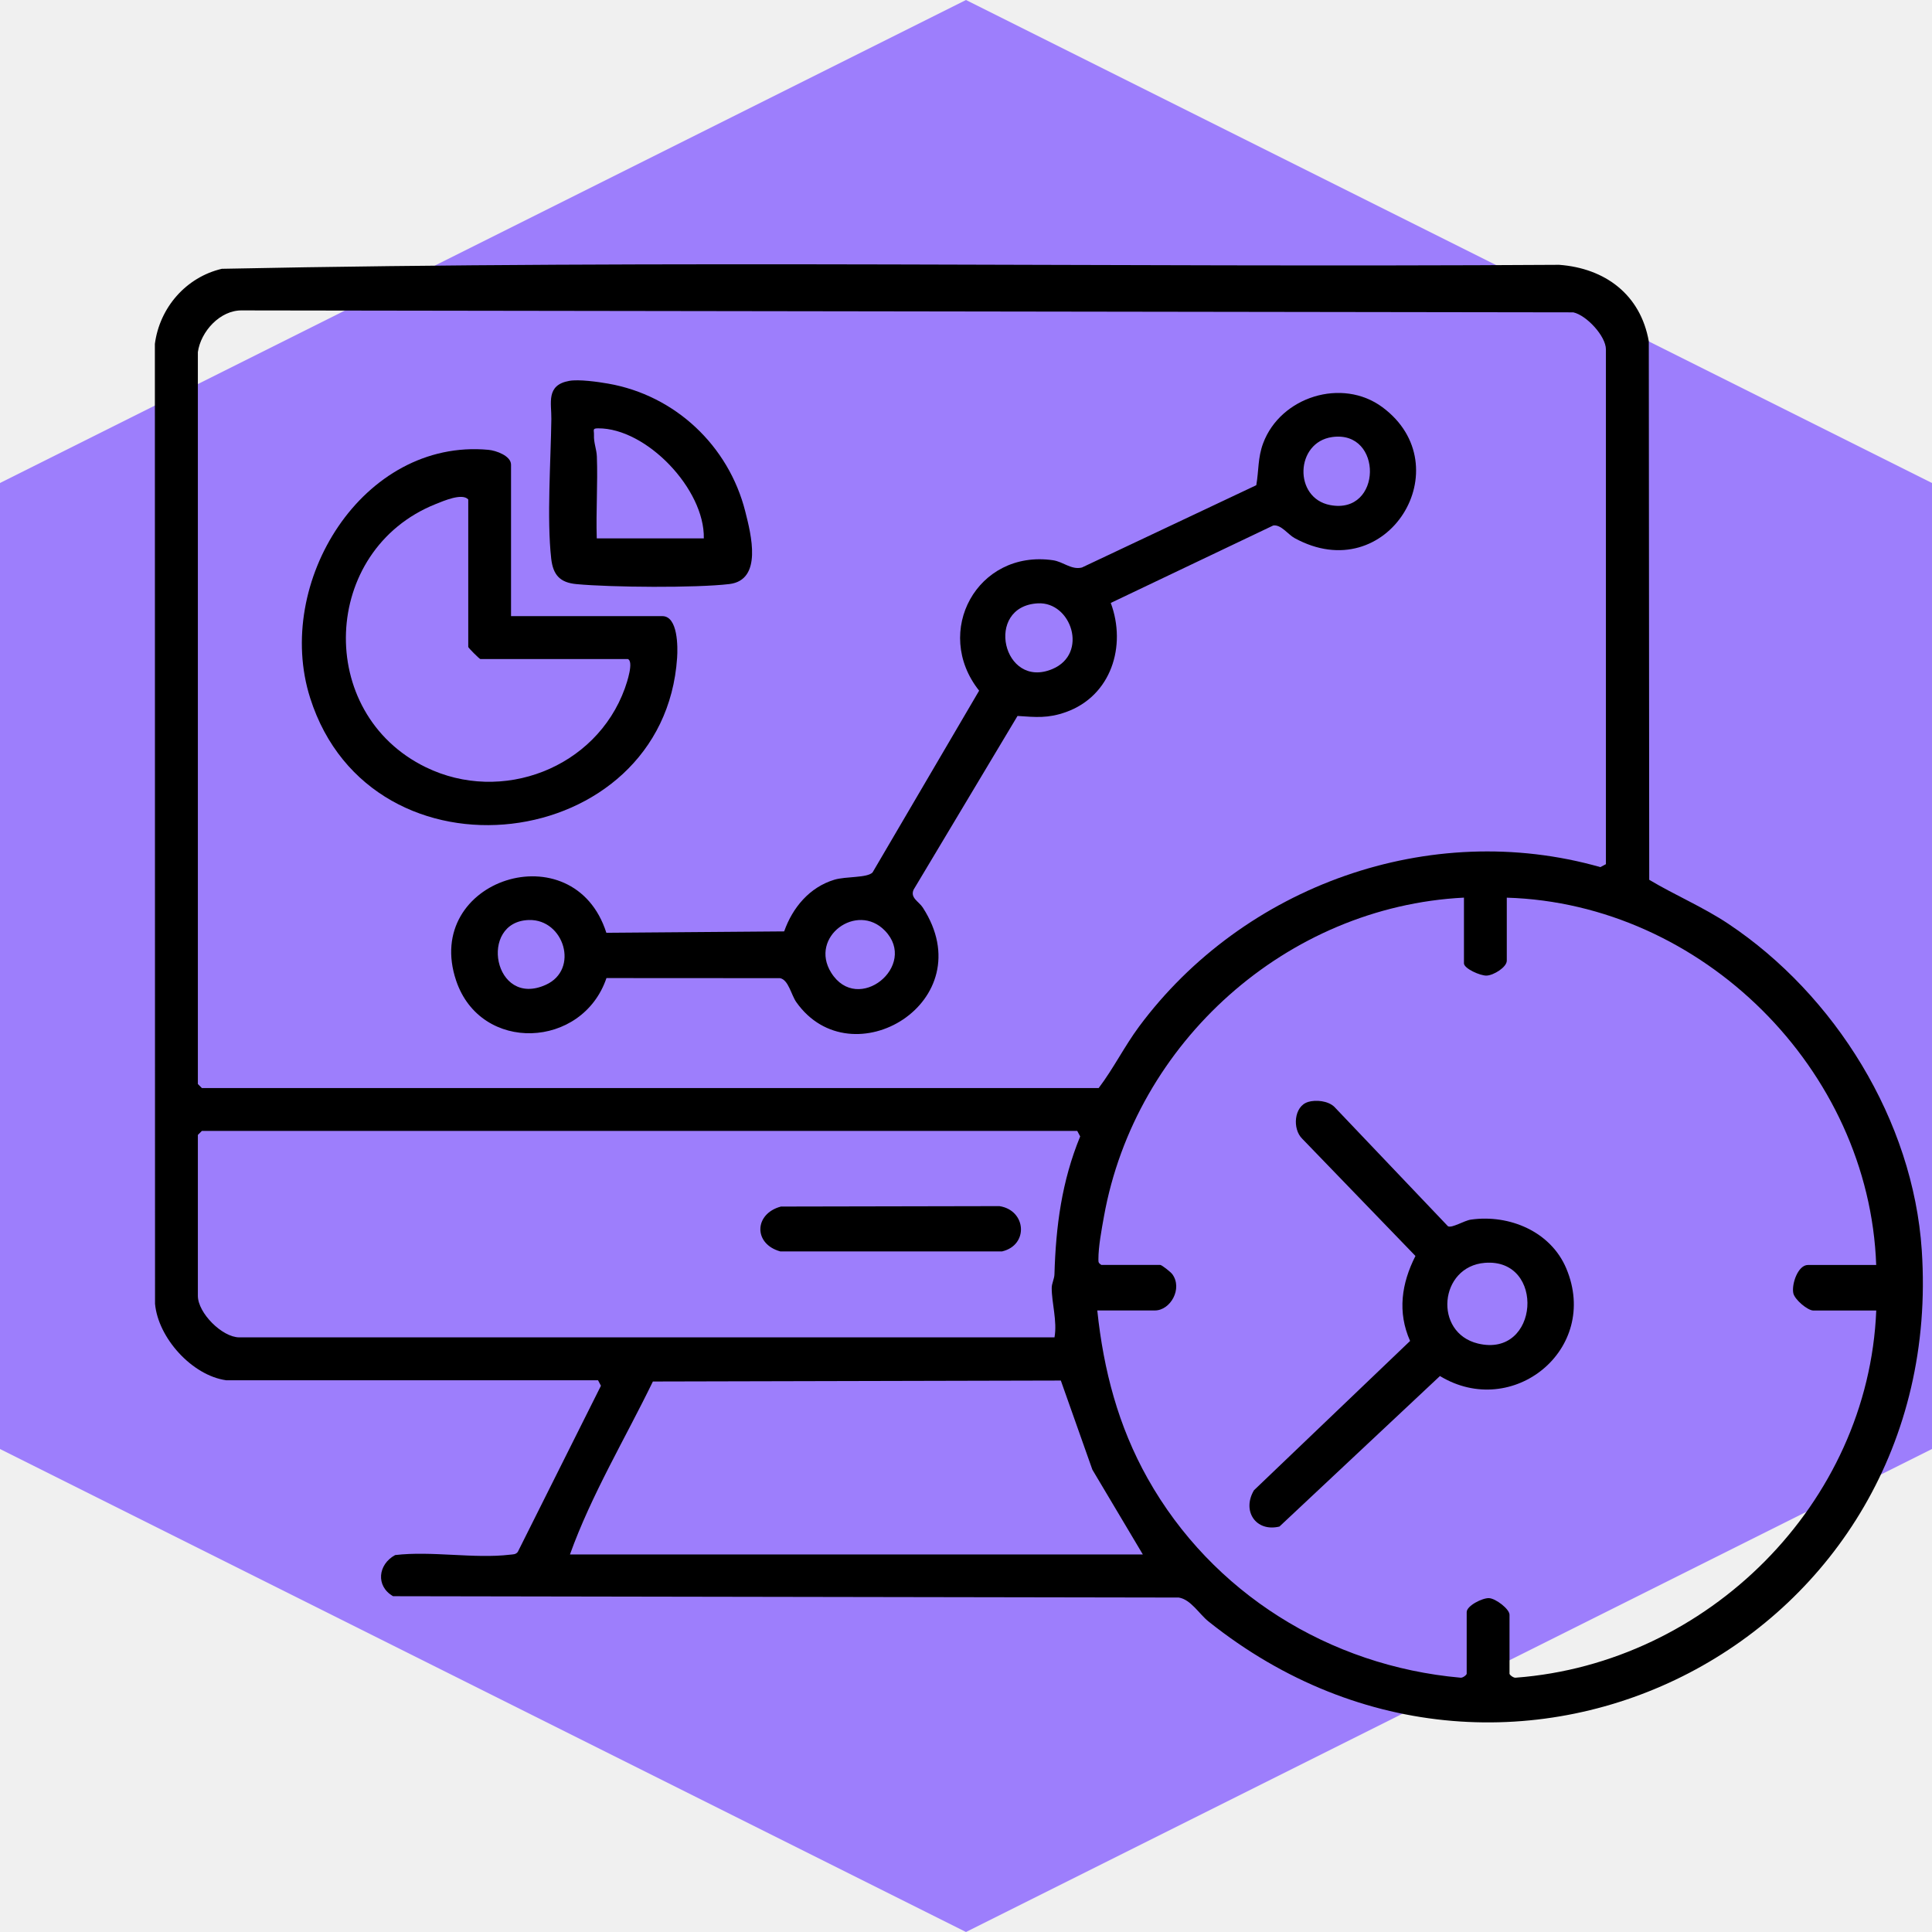
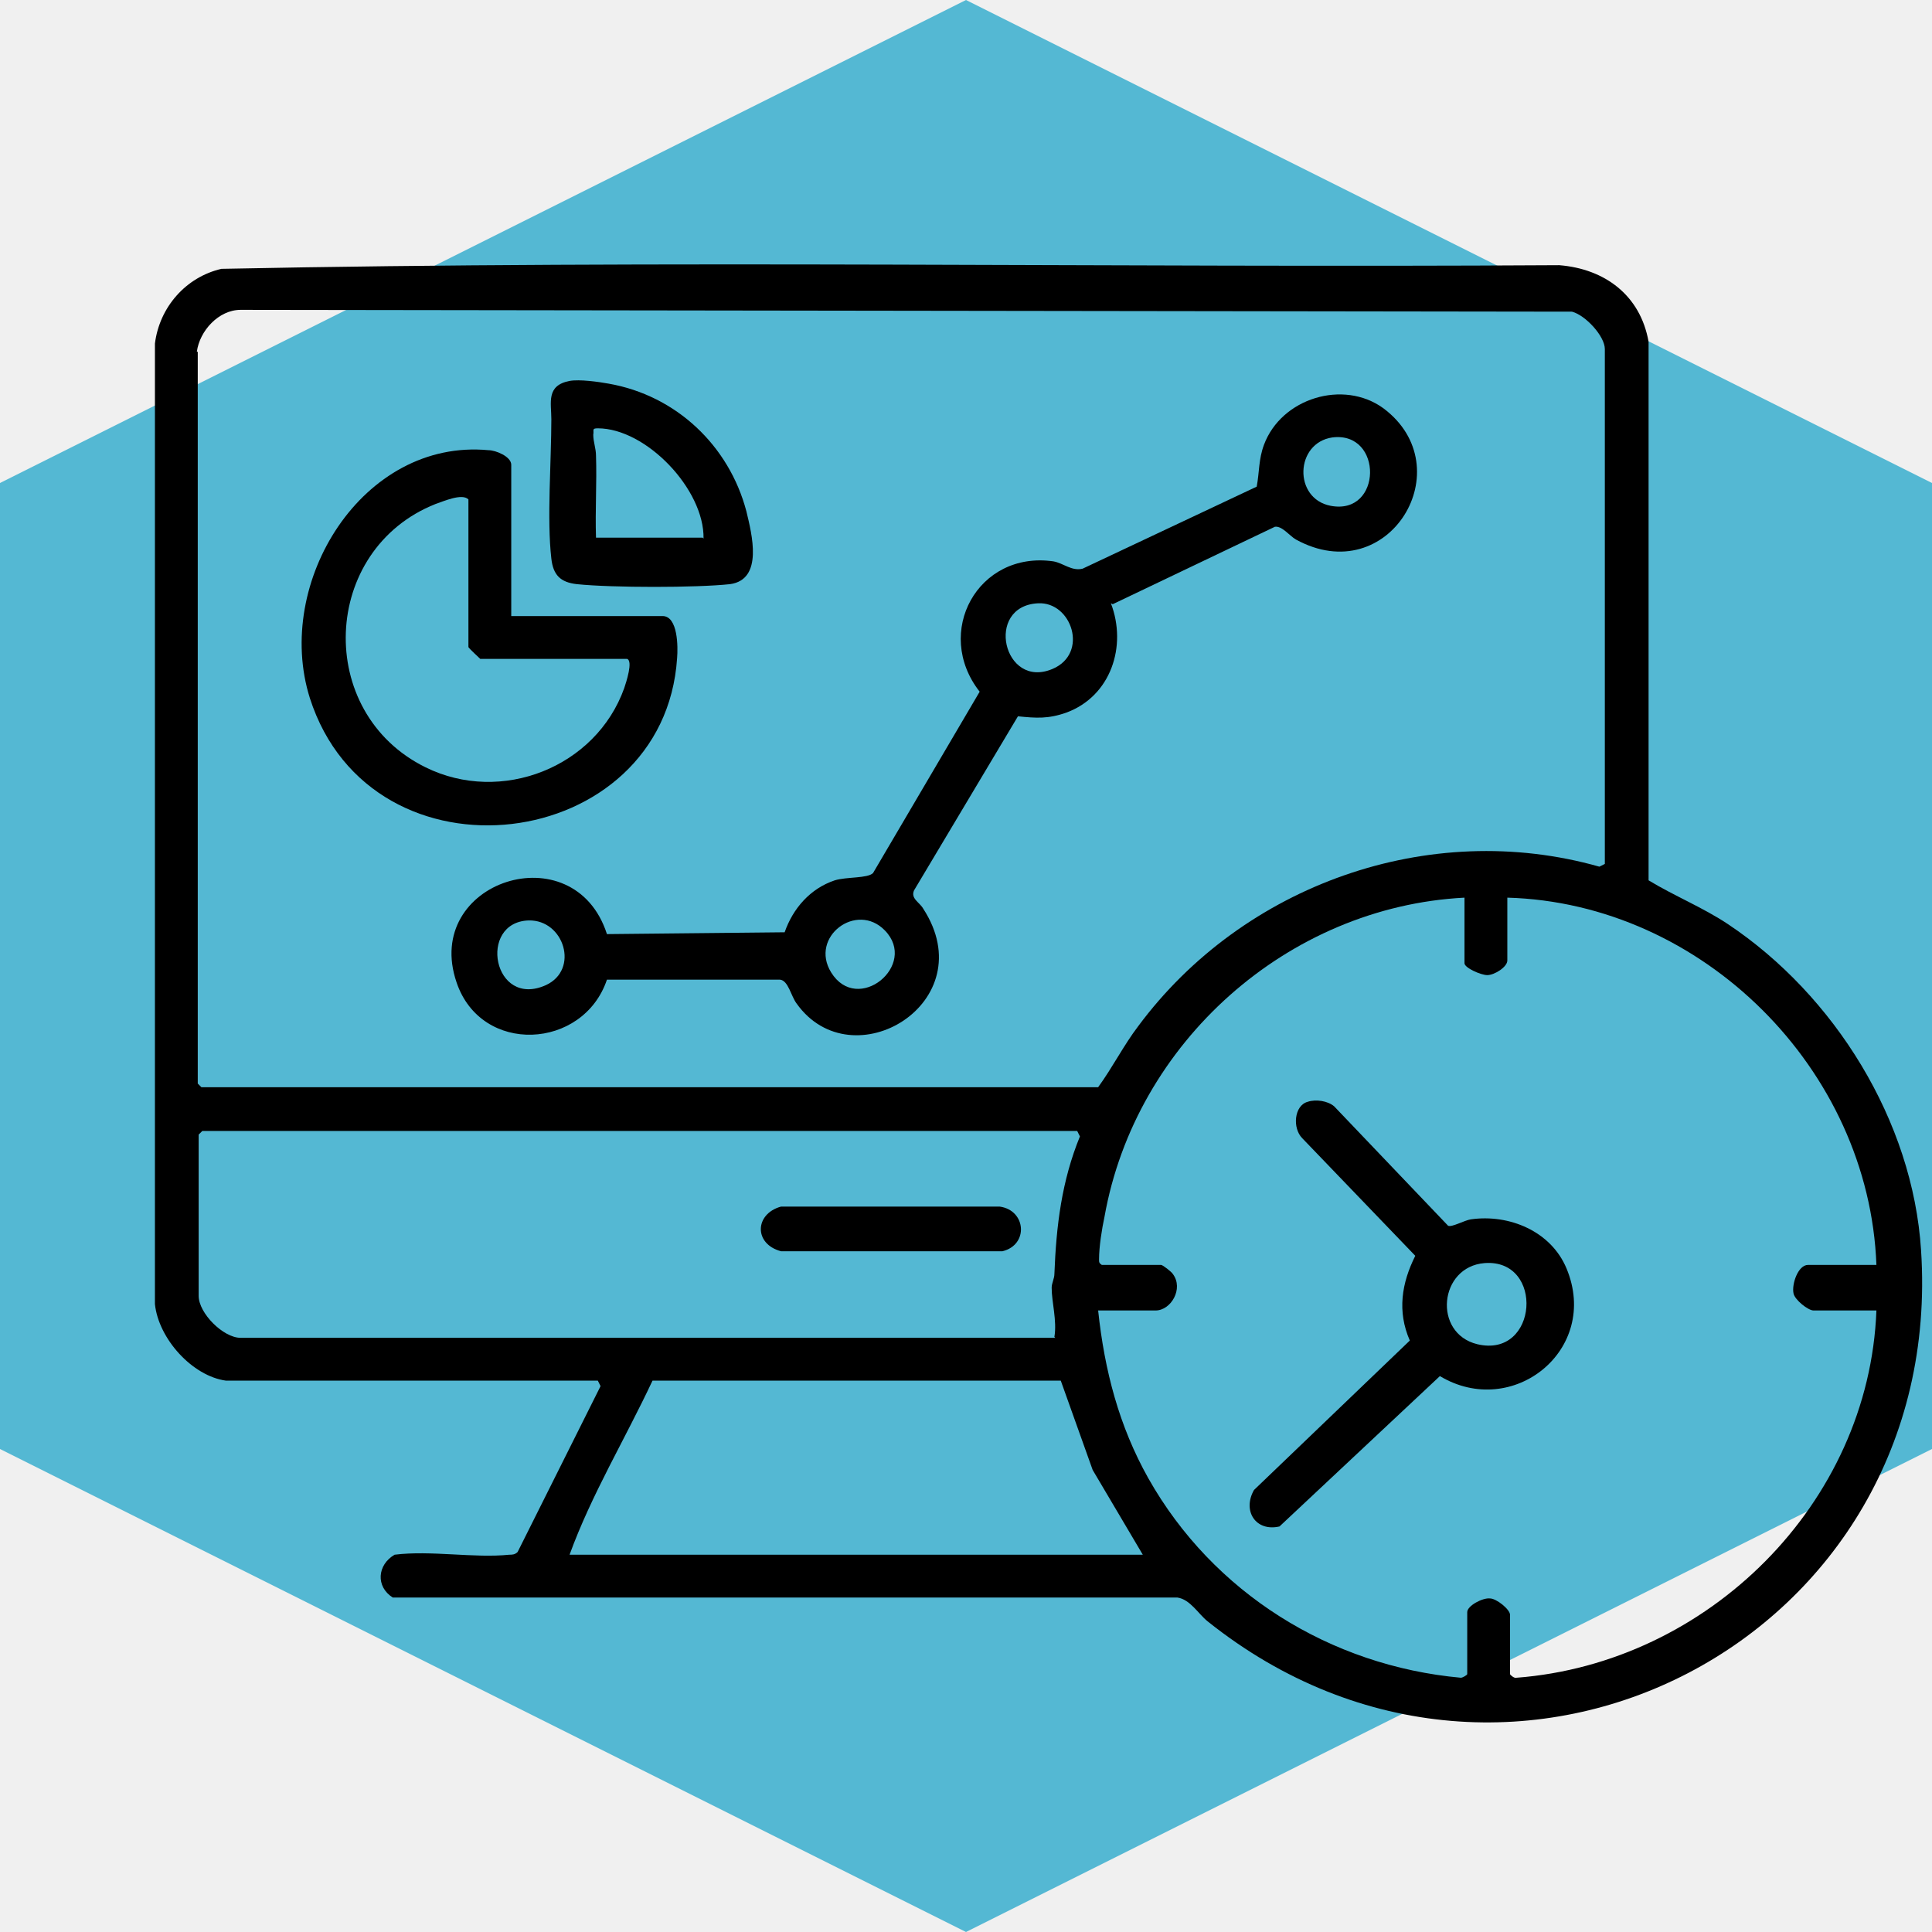
- <svg xmlns="http://www.w3.org/2000/svg" width="212" height="212" viewBox="0 0 212 212" fill="none">
-   <path d="M0 159V53L106 0L212 53V159L106 212L0 159Z" fill="#9D7EFC" />
-   <g clip-path="url(#clip0_2546_1154)">
-     <path d="M24.794 151.453C21.071 150.922 17.353 146.815 17.012 143.068L16.994 37.739C17.518 33.744 20.418 30.42 24.341 29.495C73.188 28.499 122.188 29.365 171.094 29.059C176.141 29.436 180.018 32.329 180.924 37.456L180.971 96.54C183.753 98.208 186.888 99.528 189.653 101.372C201.359 109.18 209.929 122.951 210.877 137.187C213.718 179.808 166.076 204.674 132.606 177.922C131.588 177.109 130.676 175.512 129.347 175.3L43.135 175.153C41.212 174.057 41.465 171.664 43.359 170.639C47.335 170.162 52.071 171.063 55.947 170.598C56.271 170.556 56.588 170.598 56.818 170.291L65.941 152.06L65.624 151.459H24.794V151.453ZM21.712 38.634V118.95L22.153 119.392H120.559C122.188 117.241 123.382 114.819 124.988 112.65C136.465 97.189 156.888 89.823 175.612 95.15L176.218 94.826V38.34C176.218 36.89 174.1 34.598 172.641 34.274L26.547 34.062C24.147 34.026 22.029 36.377 21.712 38.634ZM160.653 98.497C141.206 99.469 124.565 114.371 121.135 133.498C120.882 134.907 120.524 136.804 120.529 138.201C120.529 138.542 120.547 138.584 120.847 138.802H127.312C127.488 138.802 128.465 139.579 128.641 139.821C129.794 141.394 128.441 143.798 126.724 143.798H120.406C121.094 150.351 122.706 156.485 125.935 162.236C132.994 174.799 145.894 182.813 160.235 184.092C160.482 184.156 160.941 183.791 160.941 183.661V176.897C160.941 176.201 162.671 175.329 163.394 175.365C164.118 175.4 165.641 176.555 165.641 177.191V183.661C165.641 183.785 166.1 184.156 166.347 184.092C187.341 182.512 205.029 165.023 205.882 143.804H198.976C198.359 143.804 196.912 142.602 196.777 141.883C196.588 140.87 197.3 138.807 198.388 138.807H205.877C205.118 117.341 186.776 99.139 165.341 98.502V105.414C165.341 106.133 163.9 107.023 163.129 107.053C162.429 107.082 160.641 106.275 160.641 105.709V98.502L160.653 98.497ZM115.712 146.745C116.029 144.977 115.394 142.932 115.406 141.318C115.406 140.834 115.694 140.328 115.706 139.827C115.859 134.547 116.506 129.633 118.529 124.701L118.206 124.094H22.153L21.712 124.536V142.19C21.712 144.075 24.382 146.751 26.265 146.751H115.712V146.745ZM125.406 170.574L119.865 161.264L116.406 151.488L71.641 151.594C68.606 157.852 64.906 163.992 62.541 170.574H125.4H125.406Z" fill="black" />
-     <path d="M121.883 66.153C123.647 70.896 121.924 76.37 116.965 78.138C114.994 78.839 113.677 78.698 111.653 78.562L100.253 97.619C99.847 98.526 100.824 98.915 101.259 99.587C107.941 109.905 93.442 118.549 87.377 109.963C86.818 109.168 86.518 107.506 85.594 107.335L66.547 107.324C63.918 115.084 52.765 115.603 50.059 107.624C46.289 96.487 62.965 91.16 66.536 102.356L86.047 102.203C86.965 99.599 88.824 97.359 91.553 96.534C92.818 96.151 95.147 96.352 95.747 95.733L107.441 75.787C102.318 69.335 107.23 60.283 115.536 61.474C116.683 61.639 117.553 62.558 118.718 62.275L137.853 53.242C138.136 51.627 138.012 50.231 138.606 48.64C140.512 43.537 147.271 41.41 151.689 44.68C160.424 51.144 152.259 64.644 142.047 59.04C141.336 58.651 140.583 57.544 139.718 57.661L121.877 66.164L121.883 66.153ZM146.194 47.956C142.124 48.516 141.912 54.656 145.959 55.422C151.694 56.512 151.783 47.184 146.194 47.956ZM113.877 66.206C107.965 66.53 110.036 75.71 115.483 73.412C119.465 71.733 117.559 65.999 113.877 66.206ZM58.036 100.954C52.459 101.113 54.165 110.665 59.9 108.06C63.589 106.387 61.894 100.842 58.036 100.954ZM97.106 102.126C94.036 98.95 88.765 102.81 91.2 106.723C94.124 111.419 100.806 105.957 97.106 102.126Z" fill="black" />
-     <path d="M56.082 67.608H72.676C74.4 67.608 74.382 71.008 74.3 72.181C72.859 93.7 40.764 97.742 34.035 76.594C30.012 63.937 39.8 48.092 53.594 49.359C54.435 49.435 56.076 50.019 56.076 50.991V67.614L56.082 67.608ZM68.859 72.316H52.706C52.611 72.316 51.382 71.085 51.382 70.99V54.809C50.729 54.067 48.676 54.963 47.782 55.322C35.212 60.372 34.529 78.25 46.723 84.189C55.065 88.255 65.406 84.278 68.564 75.539C68.788 74.921 69.594 72.516 68.865 72.31L68.859 72.316Z" fill="black" />
-     <path d="M62.465 41.793C63.518 41.604 65.624 41.899 66.724 42.093C74.077 43.372 79.959 48.905 81.782 56.135C82.418 58.645 83.706 63.654 80.024 64.09C76.341 64.526 67.118 64.455 63.259 64.096C61.465 63.931 60.688 63.112 60.483 61.285C59.994 56.942 60.441 50.537 60.5 45.976C60.524 44.226 59.883 42.252 62.465 41.793ZM77.23 59.075C77.347 53.678 70.93 46.966 65.63 47.002C64.959 47.002 65.2 47.19 65.177 47.75C65.141 48.581 65.465 49.294 65.494 50.089C65.606 53.071 65.388 56.088 65.483 59.075H77.23Z" fill="black" />
-     <path d="M143.53 120.918C144.412 120.658 145.712 120.794 146.406 121.442L158.888 134.559C159.324 134.789 160.677 133.928 161.412 133.828C165.624 133.233 170.165 135.136 171.871 139.191C175.6 148.065 165.971 155.825 158.006 150.993L140.394 167.51C137.8 168.135 136.253 165.795 137.6 163.527L154.73 147.145C153.324 143.975 153.788 140.835 155.318 137.818L142.9 124.96C141.788 123.882 141.988 121.383 143.53 120.924V120.918ZM162.941 138.572C157.924 138.967 157.265 146.238 162.177 147.428C168.918 149.06 169.624 138.047 162.941 138.572Z" fill="black" />
-     <path d="M85.67 132.396L109.67 132.349C112.617 132.803 112.906 136.621 109.965 137.317H85.618C82.659 136.497 82.741 133.198 85.67 132.402V132.396Z" fill="black" />
-   </g>
+ <svg xmlns="http://www.w3.org/2000/svg" id="Layer_1" version="1.1" viewBox="0 0 212 212">
  <defs>
-     <clipPath id="clip0_2546_1154">
-       <rect width="194" height="160" fill="white" transform="translate(17 29)" />
+     <style>
+       .st0 {
+         fill: none;
+       }
+ 
+       .st1 {
+         fill: #54b8d3;
+       }
+ 
+       .st2 {
+         clip-path: url(#clippath);
+       }
+     </style>
+     <clipPath id="clippath">
+       <rect class="st0" x="17" y="29" width="194" height="160" />
    </clipPath>
  </defs>
+   <path class="st1" d="M0,159V53L106,0l106,53v106l-106,53L0,159Z" />
+   <g class="st2">
+     <g>
+       <path d="M24.8,151.5c-3.7-.5-7.4-4.6-7.8-8.4V37.7c.5-4,3.4-7.3,7.3-8.2,48.8-1,97.8-.1,146.8-.4,5,.4,8.9,3.3,9.8,8.4v59.1c2.8,1.7,6,3,8.7,4.8,11.7,7.8,20.3,21.6,21.2,35.8,2.8,42.6-44.8,67.5-78.3,40.7-1-.8-1.9-2.4-3.3-2.6H43.1c-1.9-1.2-1.7-3.6.2-4.7,4-.5,8.7.4,12.6,0,.3,0,.6,0,.9-.3l9.1-18.2-.3-.6H24.8ZM21.7,38.6v80.3l.4.4h98.4c1.6-2.2,2.8-4.6,4.4-6.7,11.5-15.5,31.9-22.8,50.6-17.5l.6-.3v-56.5c0-1.4-2.1-3.7-3.6-4.1l-146.1-.2c-2.4,0-4.5,2.3-4.8,4.6ZM160.7,98.5c-19.4,1-36.1,15.9-39.5,35-.3,1.4-.6,3.3-.6,4.7,0,.3,0,.4.3.6h6.5c.2,0,1.2.8,1.3,1,1.2,1.6-.2,4-1.9,4h-6.3c.7,6.6,2.3,12.7,5.5,18.4,7.1,12.6,20,20.6,34.3,21.9.2,0,.7-.3.7-.4v-6.8c0-.7,1.7-1.6,2.5-1.5.7,0,2.2,1.2,2.2,1.8v6.5c0,.1.5.5.7.4,21-1.6,38.7-19.1,39.5-40.3h-6.9c-.6,0-2.1-1.2-2.2-1.9-.2-1,.5-3.1,1.6-3.1h7.5c-.8-21.5-19.1-39.7-40.5-40.3v6.9c0,.7-1.4,1.6-2.2,1.6-.7,0-2.5-.8-2.5-1.3v-7.2h0ZM115.7,146.7c.3-1.8-.3-3.8-.3-5.4,0-.5.3-1,.3-1.5.2-5.3.8-10.2,2.8-15.1l-.3-.6H22.2l-.4.4v17.7c0,1.9,2.7,4.6,4.6,4.6h89.4ZM125.4,170.6l-5.5-9.3-3.5-9.8h-44.8c-3,6.4-6.7,12.5-9.1,19.1h62.9Z" />
+       <path d="M121.9,66.2c1.8,4.7,0,10.2-4.9,12-2,.7-3.3.6-5.3.4l-11.4,19.1c-.4.9.6,1.3,1,2,6.7,10.3-7.8,19-13.9,10.4-.6-.8-.9-2.5-1.8-2.6h-19c-2.6,7.7-13.8,8.3-16.5.3-3.8-11.1,12.9-16.5,16.5-5.3l19.5-.2c.9-2.6,2.8-4.8,5.5-5.7,1.3-.4,3.6-.2,4.2-.8l11.7-19.9c-5.1-6.5-.2-15.5,8.1-14.3,1.1.2,2,1.1,3.2.8l19.1-9c.3-1.6.2-3,.8-4.6,1.9-5.1,8.7-7.2,13.1-4,8.7,6.5.6,20-9.6,14.4-.7-.4-1.5-1.5-2.3-1.4l-17.8,8.5h0ZM146.2,48c-4.1.6-4.3,6.7-.2,7.5,5.7,1.1,5.8-8.2.2-7.5ZM113.9,66.2c-5.9.3-3.8,9.5,1.6,7.2,4-1.7,2.1-7.4-1.6-7.2ZM58,101c-5.6.2-3.9,9.7,1.9,7.1,3.7-1.7,2-7.2-1.9-7.1ZM97.1,102.1c-3.1-3.2-8.3.7-5.9,4.6,2.9,4.7,9.6-.8,5.9-4.6Z" />
+       <path d="M56.1,67.6h16.6c1.7,0,1.7,3.4,1.6,4.6-1.4,21.5-33.5,25.6-40.3,4.4-4-12.7,5.8-28.5,19.6-27.2.8,0,2.5.7,2.5,1.6v16.6h0ZM68.9,72.3h-16.2c0,0-1.3-1.2-1.3-1.3v-16.2c-.7-.7-2.7.2-3.6.5-12.6,5-13.3,22.9-1.1,28.9,8.3,4.1,18.7,0,21.8-8.7.2-.6,1-3,.3-3.2h0Z" />
+       <path d="M62.5,41.8c1.1-.2,3.2.1,4.3.3,7.4,1.3,13.2,6.8,15.1,14,.6,2.5,1.9,7.5-1.8,8-3.7.4-12.9.4-16.8,0-1.8-.2-2.6-1-2.8-2.8-.5-4.3,0-10.7,0-15.3,0-1.8-.6-3.7,2-4.2ZM77.2,59.1c.1-5.4-6.3-12.1-11.6-12.1-.7,0-.4.2-.5.7,0,.8.3,1.5.3,2.3.1,3-.1,6,0,9h11.7Z" />
+       <path d="M143.5,120.9c.9-.3,2.2-.1,2.9.5l12.5,13.1c.4.2,1.8-.6,2.5-.7,4.2-.6,8.8,1.3,10.5,5.4,3.7,8.9-5.9,16.6-13.9,11.8l-17.6,16.5c-2.6.6-4.1-1.7-2.8-4l17.1-16.4c-1.4-3.2-.9-6.3.6-9.3l-12.4-12.9c-1.1-1.1-.9-3.6.6-4h0ZM162.9,138.6c-5,.4-5.7,7.7-.8,8.9,6.7,1.6,7.4-9.4.8-8.9Z" />
+       <path d="M85.7,132.4h24c2.9.4,3.2,4.2.3,4.9h-24.3c-3-.8-2.9-4.1,0-4.9h0Z" />
+     </g>
+   </g>
</svg>
